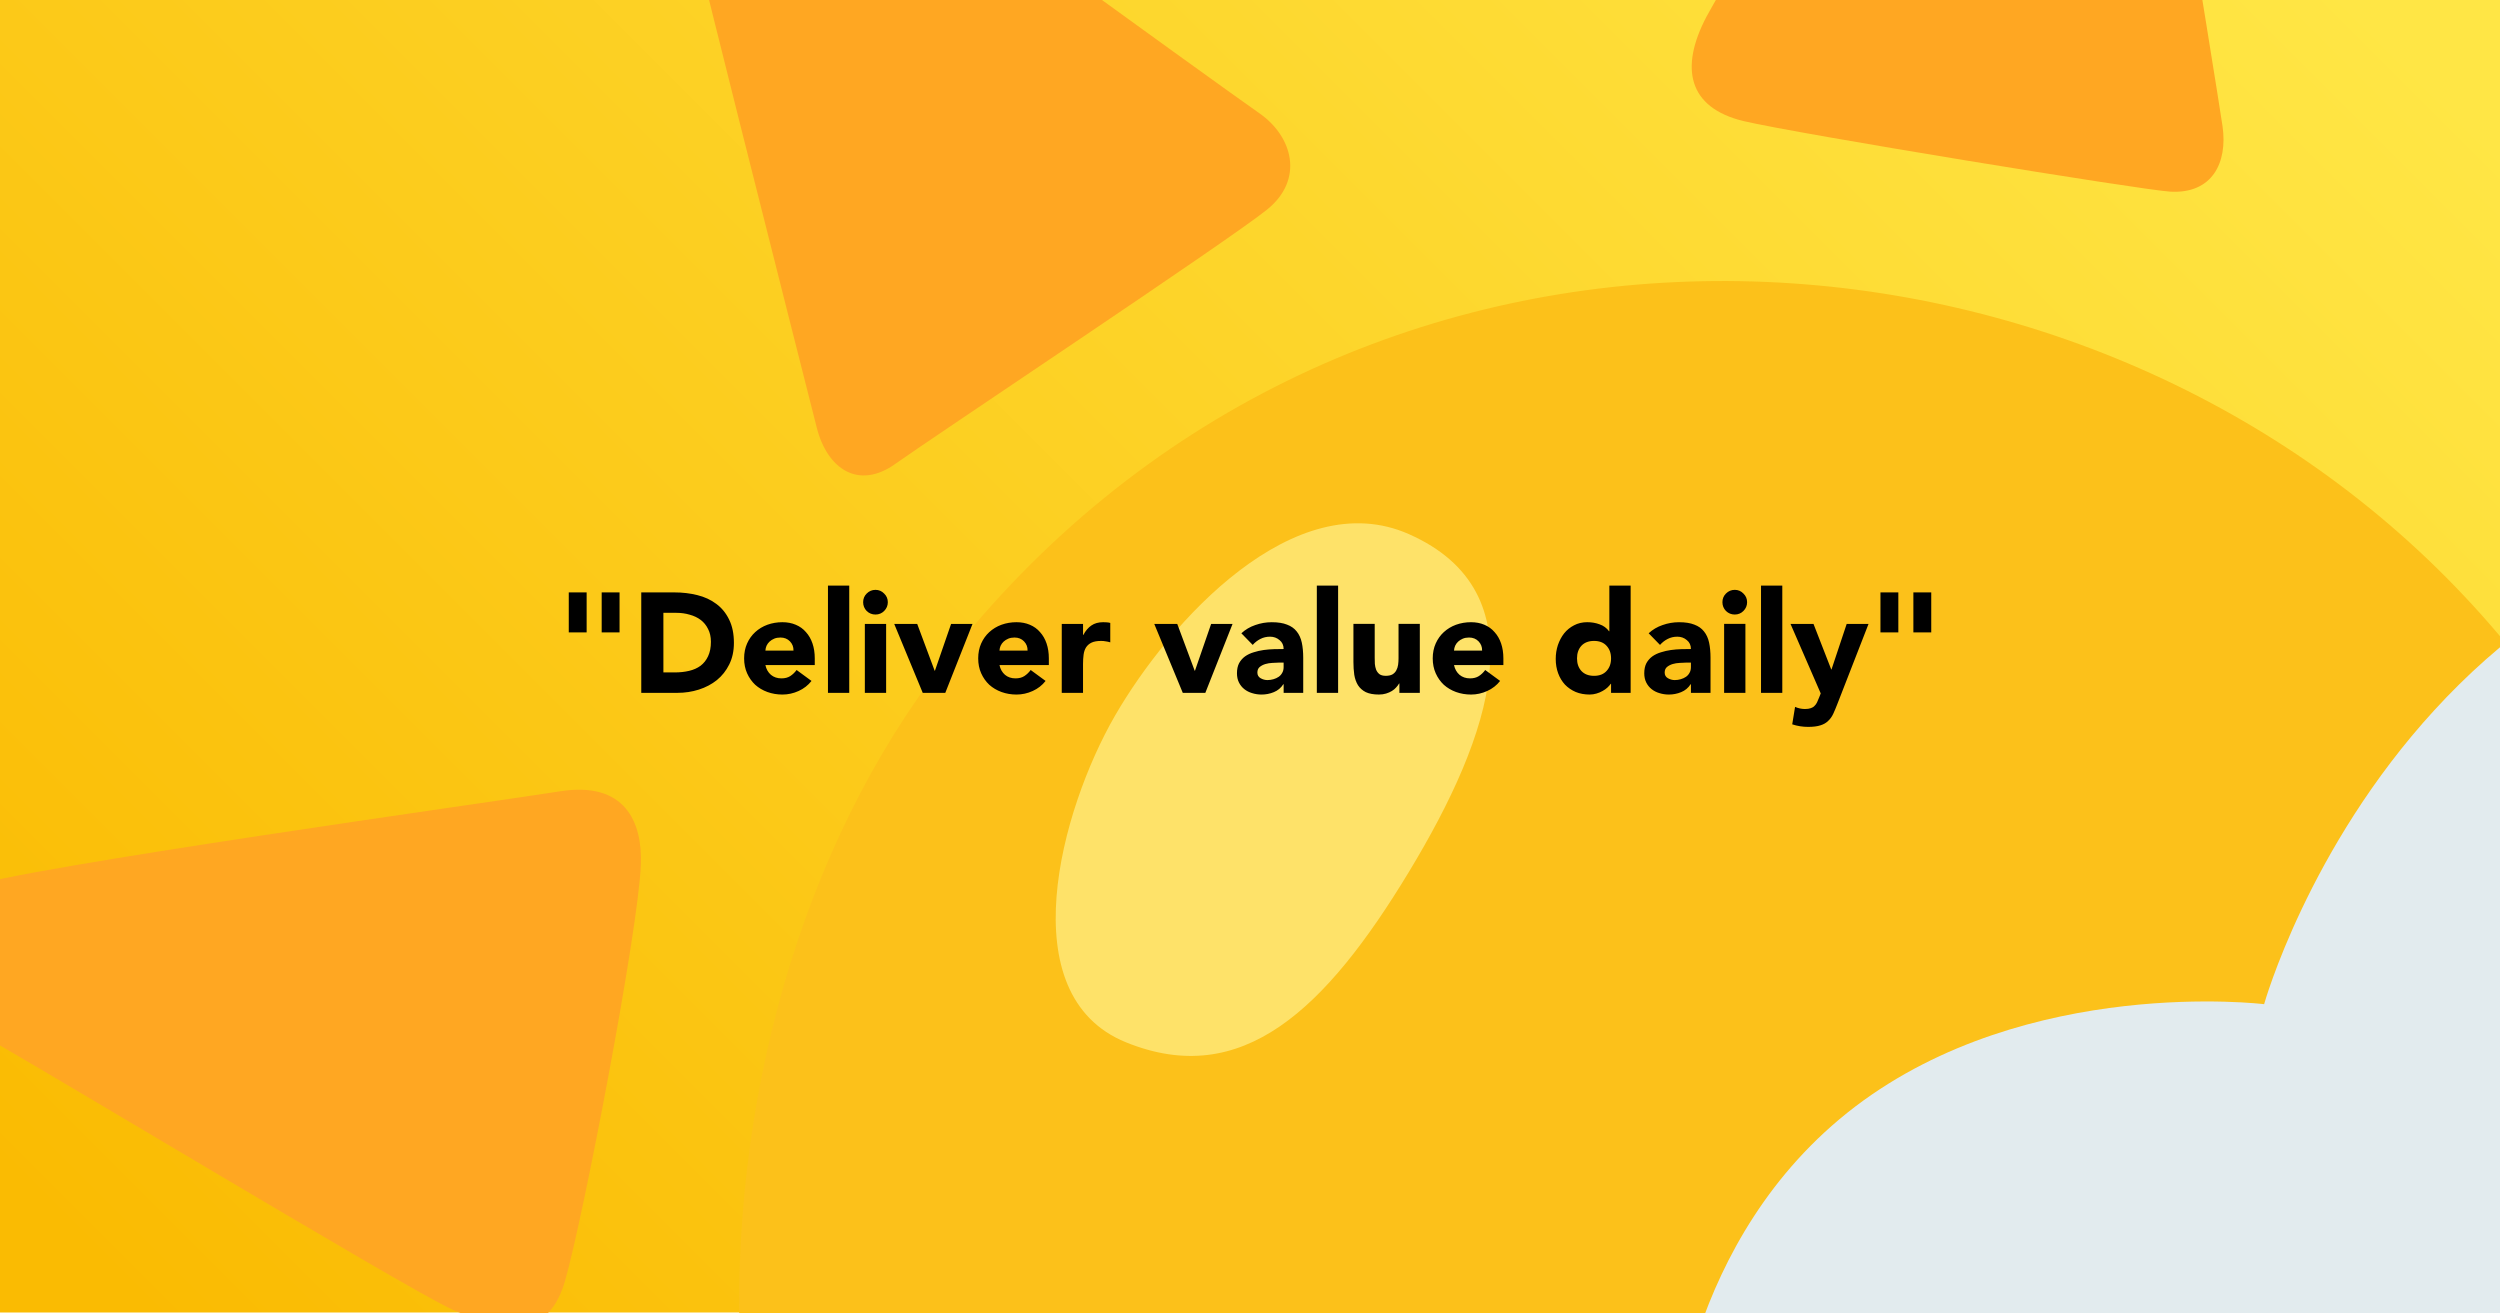
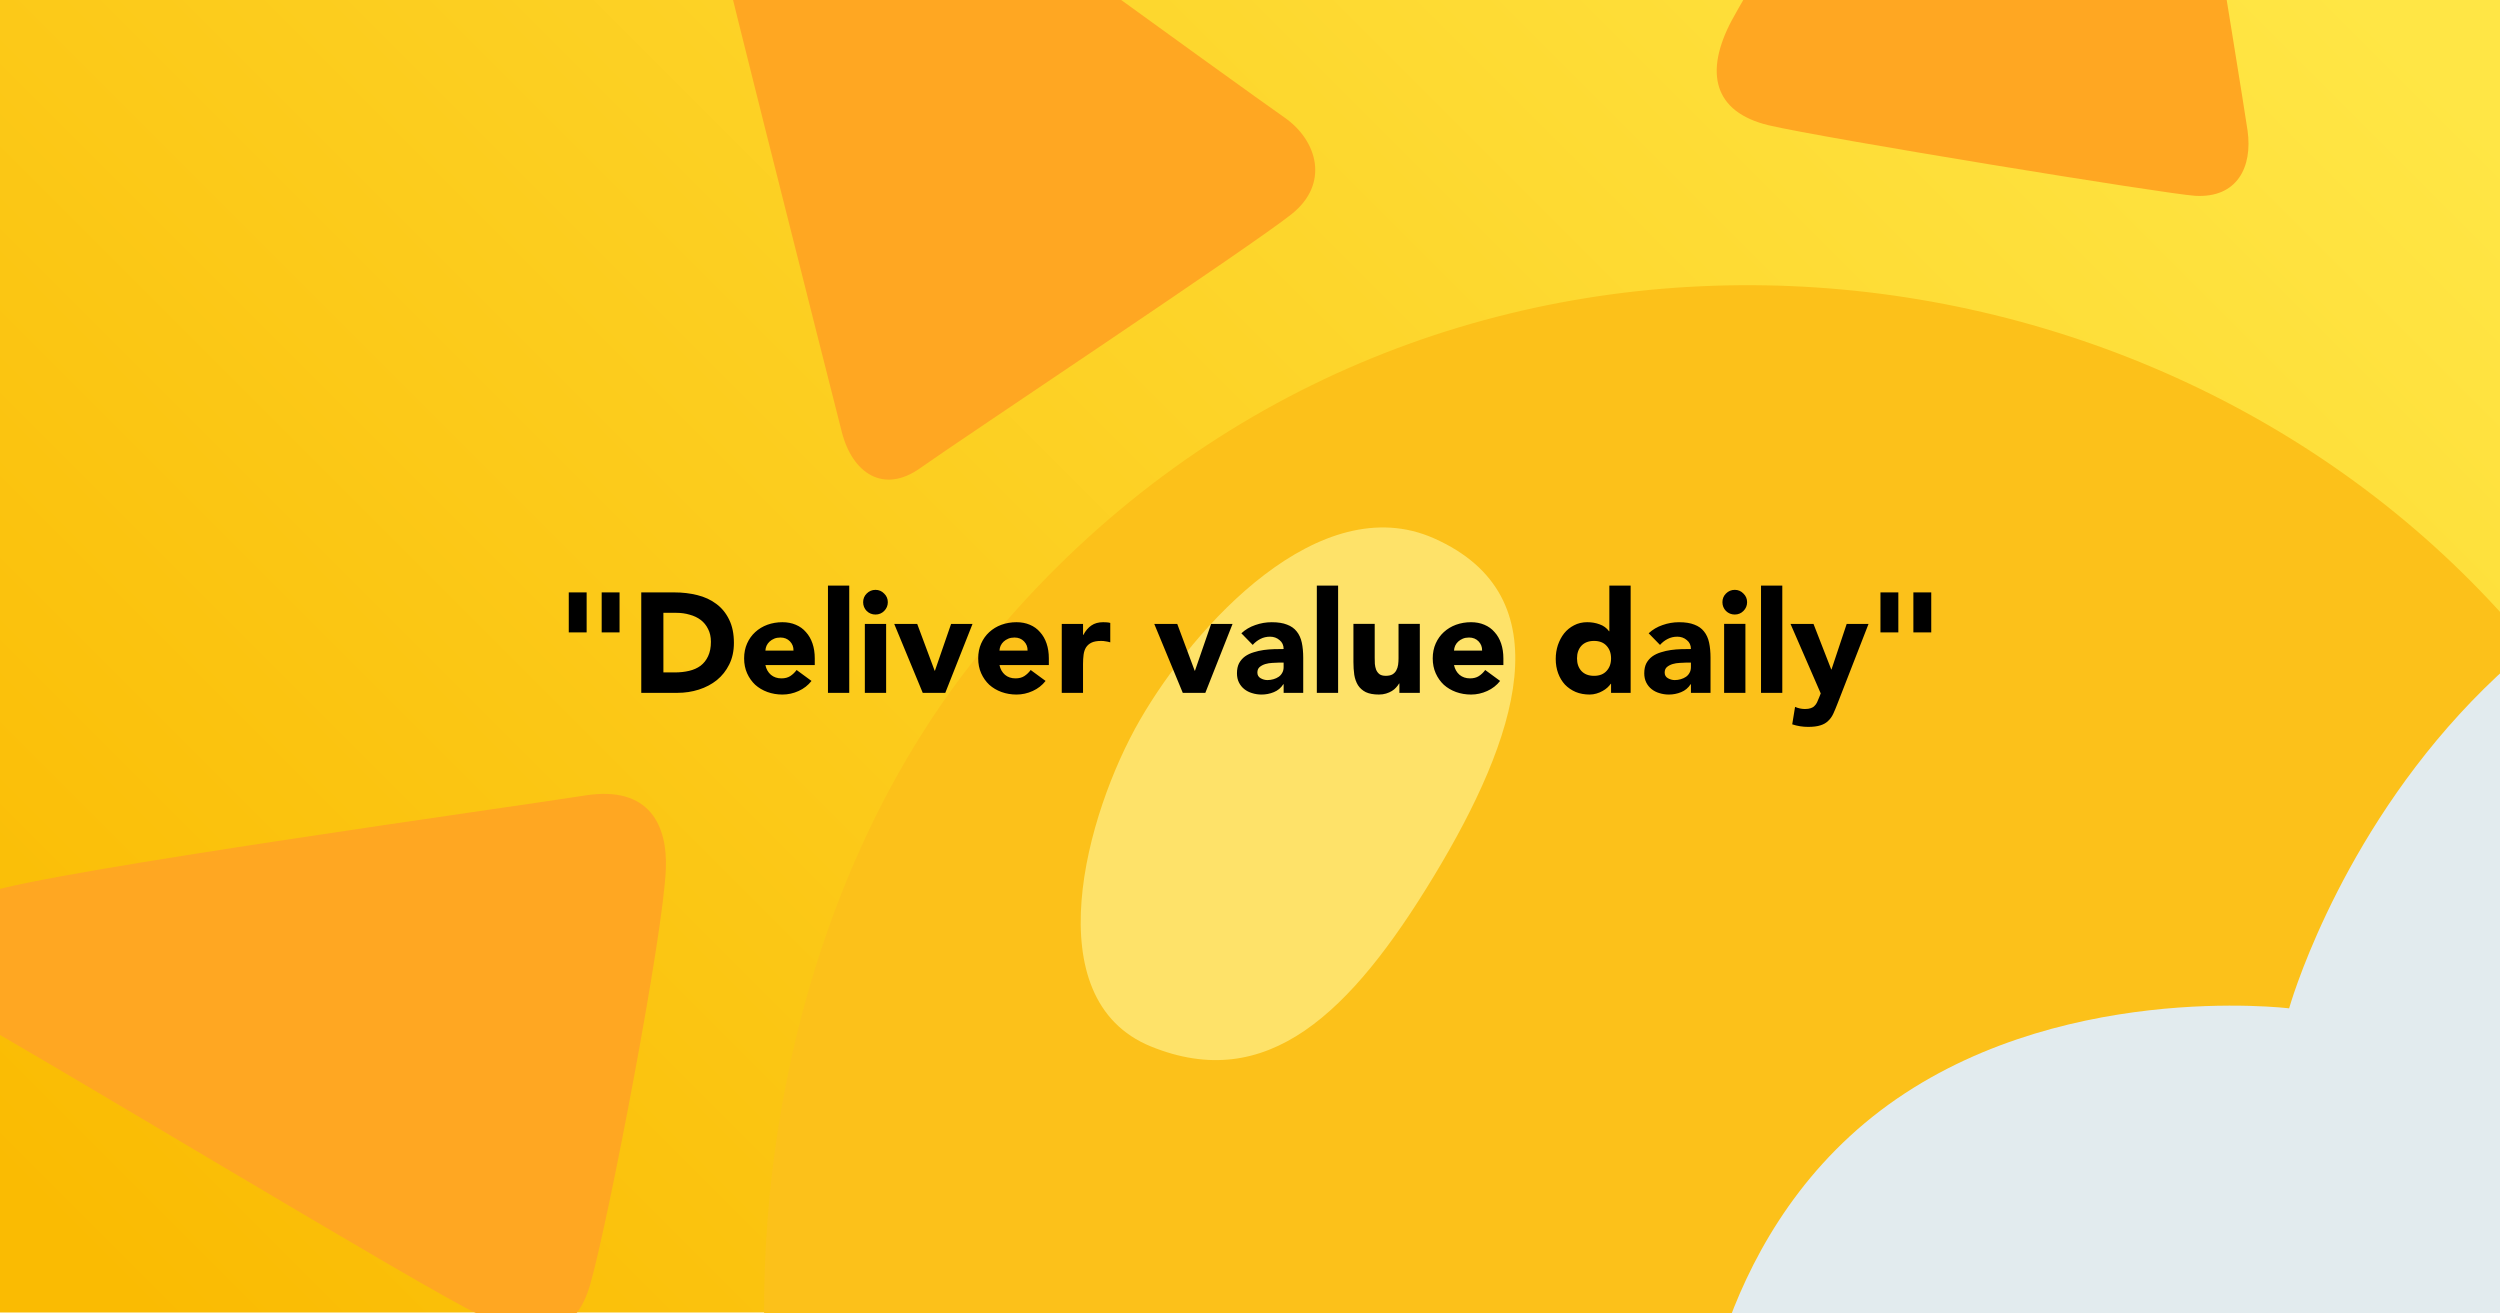
<svg xmlns="http://www.w3.org/2000/svg" xmlns:xlink="http://www.w3.org/1999/xlink" width="1200" height="630" viewBox="0 0 317.5 166.688" version="1.1" id="svg1">
  <defs id="defs1">
    <rect x="275.247" y="248.7" width="1015.47" height="198.835" id="rect3" />
    <linearGradient id="linearGradient1">
      <stop style="stop-color:#fabb02;stop-opacity:1;" offset="0" id="stop1" />
      <stop style="stop-color:#ffe645;stop-opacity:1;" offset="1" id="stop2" />
    </linearGradient>
    <linearGradient xlink:href="#linearGradient1" id="linearGradient2" x1="46.497" y1="195.597" x2="271.003" y2="-28.909" gradientUnits="userSpaceOnUse" />
    <rect x="275.247" y="248.7" width="679.829" height="84.679" id="rect4" />
    <rect x="275.247" y="248.7" width="1068.424" height="67.723" id="rect5" />
  </defs>
  <g id="layer1">
    <rect style="fill:url(#linearGradient2);stroke-width:0.538;stroke-linejoin:round;paint-order:markers fill stroke" id="rect1" width="317.5" height="166.688" x="0" y="0" />
    <text xml:space="preserve" style="font-style:normal;font-variant:normal;font-weight:normal;font-stretch:normal;font-size:70.556px;line-height:1;font-family:'Noto Color Emoji';-inkscape-font-specification:'Noto Color Emoji';text-align:center;letter-spacing:0px;word-spacing:0px;writing-mode:lr-tb;direction:ltr;text-anchor:middle;fill:#000000;stroke-width:0.538;stroke-linejoin:round;paint-order:markers fill stroke" x="89.165" y="133.879" id="text1">
      <tspan id="tspan1" style="font-style:normal;font-variant:normal;font-weight:normal;font-stretch:normal;font-family:'Noto Color Emoji';-inkscape-font-specification:'Noto Color Emoji';stroke-width:0.538" x="89.165" y="133.879" />
    </text>
-     <g id="g7" transform="matrix(4.317679,0,0,4.317679,-442.489,-134.1418)">
+     <g id="g7" transform="matrix(4.317679,0,0,4.317679,-439.314,-133.6126)">
      <path d="m 130.265,50.532 c -8.501,10.927 -8.357,30.355 2.508,39.977 12.346,10.927 29.708,10.814 40.635,0.761 13.106,-12.048 12.346,-32.113 0.771,-43.472 -11.636,-11.421 -32.442,-12.017 -43.914,2.734 z" fill="#fcc11a" id="path1" style="stroke-width:1.028" />
      <path d="m 143.927,46.78 c -3.361,-1.491 -7.041,2.56 -8.645,5.335 -1.604,2.775 -3.094,8.224 0.319,9.611 3.413,1.388 5.87,-0.956 8.326,-5.016 2.457,-4.06 3.845,-8.224 0,-9.93 z" fill="#fee269" id="path2" style="stroke-width:1.028" />
      <path d="m 152.685,31.545 c -0.812,1.532 -0.535,2.693 1.079,3.084 1.614,0.38 11.708,2.025 12.551,2.076 1.234,0.072 1.696,-0.843 1.542,-1.922 -0.154,-1.079 -2.621,-16.18 -2.847,-17.557 -0.226,-1.377 -1.696,-2.775 -3.084,-0.925 -1.388,1.84 -8.625,14.093 -9.241,15.245 z" fill="#ffa722" id="path3" style="stroke-width:1.028" />
      <path d="m 177.191,41.948 c -1.521,0.658 -1.367,1.624 -0.391,2.755 0.977,1.131 7.771,9.375 8.368,9.93 0.606,0.555 1.542,0.606 2.2,-0.401 0.658,-1.007 8.758,-15.45 9.365,-16.365 0.997,-1.501 0.154,-2.878 -1.562,-2.231 -1.295,0.504 -17.023,5.9 -17.979,6.312 z" fill="#ffa722" id="path4" style="stroke-width:1.028" />
      <path d="m 178.178,93.15 c 1.223,-0.658 2.313,-0.154 2.621,1.234 0.308,1.388 3.701,15.553 4.235,18.174 0.267,1.316 -1.234,2.385 -2.467,1.614 -1.234,-0.771 -14.617,-10.105 -15.481,-10.855 -1.234,-1.079 -0.38,-2.2 0.226,-2.775 1.234,-1.151 9.704,-6.774 10.865,-7.391 z" fill="#ffa722" id="path5" style="stroke-width:1.028" />
      <path d="m 140.905,100.932 c -1.552,-0.144 -2.005,1.234 -1.768,2.467 0.226,1.234 2.539,16.858 2.693,18.02 0.226,1.696 2.005,2.385 3.156,0.689 1.151,-1.696 9.067,-14.371 9.704,-15.553 1.151,-2.159 0.308,-2.621 -0.843,-3.156 -1.162,-0.545 -11.328,-2.313 -12.942,-2.467 z" fill="#ffa722" id="path6" style="stroke-width:1.028" />
      <path d="m 118.722,82.984 c 1.079,-1.768 2.467,-1.305 3.464,0.38 0.689,1.162 6.466,8.933 7.011,9.776 0.535,0.843 0.771,2.467 -0.925,2.847 -1.696,0.38 -15.481,4.009 -17.64,4.389 -2.159,0.38 -3.392,-1.305 -2.005,-3.156 0.812,-1.069 9.488,-13.23 10.094,-14.237 z" fill="#ffa722" id="path7" style="stroke-width:1.028" />
      <path d="m 115.792,69.59 c 1.974,0.874 2.899,0.555 3.31,-0.843 0.535,-1.85 2.159,-10.321 2.231,-12.243 0.051,-1.254 -0.463,-2.467 -2.385,-2.159 -1.922,0.308 -15.779,2.231 -17.547,2.847 -2.056,0.72 -1.912,2.981 -0.535,3.701 1.604,0.843 13.548,8.08 14.926,8.696 z" fill="#ffa722" id="path8" style="stroke-width:1.028" />
      <path d="m 139.743,37.24 c 1.11,-0.884 0.771,-2.159 -0.226,-2.847 -0.997,-0.689 -13.374,-9.642 -14.936,-10.855 -1.388,-1.079 -3.084,-0.689 -2.621,1.768 0.329,1.768 4.276,17.259 4.544,18.328 0.308,1.234 1.234,1.85 2.313,1.079 1.079,-0.771 9.776,-6.548 10.927,-7.473 z" fill="#ffa722" id="path9" style="stroke-width:1.028" />
      <path d="m 211.761,74.39 c 0.01,-0.668 2.272,-23.725 -17.979,-27.991 -19.572,-4.132 -24.702,14.206 -24.702,14.206 0,0 -6.939,-0.853 -12.027,3.012 -5.088,3.875 -5.376,10.259 -5.376,10.259 0,0 -8.182,-0.308 -12.037,4.245 -3.485,4.112 -2.323,7.823 -2.323,7.823 l 22.584,5.726 57.082,-1.532 6.548,-3.968 c 0,0 0.37,-5.191 -3.012,-8.481 -4.667,-4.523 -8.758,-3.3 -8.758,-3.3 z" fill="#e2ebee" id="path10" style="stroke-width:1.028" />
      <path d="m 158.75,83.344 c 0,0 -6.26,2.755 -14.011,2.076 -4.605,-0.401 -7.545,-1.768 -7.545,-1.768 0,0 -0.792,5.325 3.392,7.946 3.135,1.963 6.127,2.261 11.698,2.241 5.572,-0.021 56.27,-0.123 59.919,-0.164 3.659,-0.041 7.134,-0.689 8.912,-2.344 2.241,-2.087 2.405,-5.16 2.405,-5.16 0,0 -3.516,1.049 -8.409,0.411 -4.872,-0.637 -7.71,-2.817 -7.71,-2.817 0,0 -3.505,2.991 -21.628,3.32 C 166.223,87.445 158.75,83.344 158.75,83.344 Z" fill="#bacdd2" id="path11" style="stroke-width:1.028" />
    </g>
    <path style="font-weight:800;font-size:21.167px;line-height:1;font-family:Avenir;-inkscape-font-specification:'Avenir Ultra-Bold';letter-spacing:0px;word-spacing:0px;stroke-width:0.458;stroke-linejoin:round;paint-order:markers fill stroke" d="m 76.413,75.236 h 2.27 v 5.081 h -2.27 z m -4.18,0 h 2.27 v 5.081 H 72.233 Z m 9.207,0 h 4.216 q 1.531,0 2.901,0.342 1.387,0.342 2.414,1.117 1.027,0.757 1.622,1.982 0.613,1.225 0.613,2.973 0,1.549 -0.595,2.739 -0.577,1.171 -1.567,1.982 -0.991,0.793 -2.288,1.207 -1.297,0.414 -2.721,0.414 h -4.594 z m 2.811,10.162 h 1.459 q 0.973,0 1.802,-0.198 0.847,-0.198 1.459,-0.649 0.613,-0.468 0.955,-1.207 0.36,-0.757 0.36,-1.838 0,-0.937 -0.36,-1.622 -0.342,-0.703 -0.937,-1.153 -0.595,-0.45 -1.405,-0.667 -0.793,-0.234 -1.676,-0.234 h -1.658 z m 18.81,1.081 q -0.649,0.829 -1.64,1.279 -0.991,0.45 -2.054,0.45 -1.009,0 -1.91,-0.324 -0.883,-0.324 -1.549,-0.919 -0.649,-0.613 -1.027,-1.459 -0.378,-0.847 -0.378,-1.892 0,-1.045 0.378,-1.892 0.378,-0.847 1.027,-1.441 0.667,-0.613 1.549,-0.937 0.901,-0.324 1.91,-0.324 0.937,0 1.694,0.324 0.775,0.324 1.297,0.937 0.541,0.595 0.829,1.441 0.288,0.847 0.288,1.892 v 0.847 h -6.27 q 0.162,0.775 0.703,1.243 0.541,0.45 1.333,0.45 0.667,0 1.117,-0.288 0.468,-0.306 0.811,-0.775 z m -2.288,-3.856 q 0.018,-0.685 -0.45,-1.171 -0.468,-0.486 -1.207,-0.486 -0.45,0 -0.793,0.144 -0.342,0.144 -0.595,0.378 -0.234,0.216 -0.378,0.522 -0.126,0.288 -0.144,0.613 z m 4.378,-8.252 h 2.703 v 13.621 h -2.703 z m 4.684,4.865 h 2.703 v 8.756 h -2.703 z m -0.216,-2.757 q 0,-0.649 0.45,-1.099 0.468,-0.468 1.117,-0.468 0.649,0 1.099,0.468 0.468,0.45 0.468,1.099 0,0.649 -0.468,1.117 -0.45,0.45 -1.099,0.45 -0.649,0 -1.117,-0.45 -0.45,-0.468 -0.45,-1.117 z m 3.946,2.757 h 2.919 l 2.216,5.946 h 0.036 l 2.054,-5.946 h 2.721 l -3.459,8.756 h -2.865 z m 19.224,7.243 q -0.649,0.829 -1.64,1.279 -0.991,0.45 -2.054,0.45 -1.009,0 -1.91,-0.324 -0.883,-0.324 -1.549,-0.919 -0.649,-0.613 -1.027,-1.459 -0.378,-0.847 -0.378,-1.892 0,-1.045 0.378,-1.892 0.378,-0.847 1.027,-1.441 0.667,-0.613 1.549,-0.937 0.901,-0.324 1.91,-0.324 0.937,0 1.694,0.324 0.775,0.324 1.297,0.937 0.541,0.595 0.829,1.441 0.288,0.847 0.288,1.892 v 0.847 h -6.27 q 0.162,0.775 0.703,1.243 0.54,0.45 1.333,0.45 0.667,0 1.117,-0.288 0.468,-0.306 0.811,-0.775 z m -2.288,-3.856 q 0.018,-0.685 -0.45,-1.171 -0.468,-0.486 -1.207,-0.486 -0.45,0 -0.793,0.144 -0.342,0.144 -0.595,0.378 -0.234,0.216 -0.378,0.522 -0.126,0.288 -0.144,0.613 z m 4.342,-3.387 h 2.703 v 1.405 h 0.036 q 0.432,-0.811 1.027,-1.207 0.595,-0.414 1.495,-0.414 0.234,0 0.468,0.018 0.234,0.018 0.432,0.072 v 2.468 q -0.288,-0.09 -0.577,-0.126 -0.27,-0.054 -0.577,-0.054 -0.775,0 -1.225,0.216 -0.45,0.216 -0.703,0.613 -0.234,0.378 -0.306,0.919 -0.072,0.541 -0.072,1.189 v 3.657 h -2.703 z m 11.747,0 h 2.919 l 2.216,5.946 h 0.036 l 2.054,-5.946 h 2.721 l -3.459,8.756 h -2.865 z m 16.431,7.657 h -0.036 q -0.45,0.703 -1.207,1.009 -0.739,0.306 -1.567,0.306 -0.613,0 -1.189,-0.18 -0.559,-0.162 -0.991,-0.504 -0.432,-0.342 -0.685,-0.847 -0.252,-0.504 -0.252,-1.171 0,-0.757 0.27,-1.279 0.288,-0.522 0.757,-0.865 0.486,-0.342 1.099,-0.522 0.613,-0.198 1.261,-0.288 0.667,-0.09 1.315,-0.108 0.667,-0.018 1.225,-0.018 0,-0.721 -0.522,-1.135 -0.504,-0.432 -1.207,-0.432 -0.667,0 -1.225,0.288 -0.54,0.27 -0.973,0.757 l -1.441,-1.477 q 0.757,-0.703 1.766,-1.045 1.009,-0.36 2.09,-0.36 1.189,0 1.946,0.306 0.775,0.288 1.225,0.865 0.468,0.577 0.649,1.423 0.18,0.829 0.18,1.928 v 4.45 h -2.486 z m -0.667,-2.739 q -0.306,0 -0.775,0.036 -0.45,0.018 -0.883,0.144 -0.414,0.126 -0.721,0.378 -0.288,0.252 -0.288,0.703 0,0.486 0.414,0.721 0.414,0.234 0.865,0.234 0.396,0 0.757,-0.108 0.378,-0.108 0.667,-0.306 0.288,-0.198 0.45,-0.504 0.18,-0.306 0.18,-0.721 v -0.577 z m 4.883,-9.783 h 2.703 v 13.621 h -2.703 z m 13.08,13.621 h -2.594 v -1.189 h -0.036 q -0.144,0.252 -0.378,0.504 -0.216,0.252 -0.541,0.45 -0.324,0.198 -0.739,0.324 -0.414,0.126 -0.901,0.126 -1.027,0 -1.676,-0.306 -0.631,-0.324 -0.991,-0.883 -0.342,-0.559 -0.468,-1.315 -0.108,-0.757 -0.108,-1.64 v -4.829 h 2.703 v 4.288 q 0,0.378 0.018,0.793 0.036,0.396 0.162,0.739 0.144,0.342 0.414,0.559 0.288,0.216 0.811,0.216 0.522,0 0.847,-0.18 0.324,-0.198 0.486,-0.504 0.18,-0.324 0.234,-0.721 0.054,-0.396 0.054,-0.829 v -4.36 h 2.703 z m 10.198,-1.513 q -0.649,0.829 -1.64,1.279 -0.991,0.45 -2.054,0.45 -1.009,0 -1.91,-0.324 -0.883,-0.324 -1.549,-0.919 -0.649,-0.613 -1.027,-1.459 -0.378,-0.847 -0.378,-1.892 0,-1.045 0.378,-1.892 0.378,-0.847 1.027,-1.441 0.667,-0.613 1.549,-0.937 0.901,-0.324 1.91,-0.324 0.937,0 1.694,0.324 0.775,0.324 1.297,0.937 0.541,0.595 0.829,1.441 0.288,0.847 0.288,1.892 v 0.847 h -6.27 q 0.162,0.775 0.703,1.243 0.541,0.45 1.333,0.45 0.667,0 1.117,-0.288 0.468,-0.306 0.811,-0.775 z m -2.288,-3.856 q 0.018,-0.685 -0.45,-1.171 -0.468,-0.486 -1.207,-0.486 -0.45,0 -0.793,0.144 -0.342,0.144 -0.595,0.378 -0.234,0.216 -0.378,0.522 -0.126,0.288 -0.144,0.613 z m 18.864,5.369 h -2.486 v -1.153 h -0.036 q -0.162,0.234 -0.432,0.486 -0.252,0.234 -0.613,0.432 -0.342,0.198 -0.775,0.324 -0.414,0.126 -0.865,0.126 -0.973,0 -1.766,-0.324 -0.793,-0.342 -1.369,-0.937 -0.559,-0.613 -0.865,-1.441 -0.306,-0.829 -0.306,-1.82 0,-0.919 0.27,-1.748 0.288,-0.847 0.793,-1.495 0.522,-0.649 1.261,-1.027 0.739,-0.396 1.676,-0.396 0.847,0 1.567,0.27 0.739,0.252 1.207,0.883 h 0.036 v -5.801 h 2.703 z m -2.486,-4.378 q 0,-0.991 -0.577,-1.604 -0.559,-0.613 -1.585,-0.613 -1.027,0 -1.603,0.613 -0.559,0.613 -0.559,1.604 0,0.991 0.559,1.604 0.577,0.613 1.603,0.613 1.027,0 1.585,-0.613 0.577,-0.613 0.577,-1.604 z m 10.143,3.279 h -0.036 q -0.45,0.703 -1.207,1.009 -0.739,0.306 -1.567,0.306 -0.613,0 -1.189,-0.18 -0.559,-0.162 -0.991,-0.504 -0.432,-0.342 -0.685,-0.847 -0.252,-0.504 -0.252,-1.171 0,-0.757 0.27,-1.279 0.288,-0.522 0.757,-0.865 0.486,-0.342 1.099,-0.522 0.613,-0.198 1.261,-0.288 0.667,-0.09 1.315,-0.108 0.667,-0.018 1.225,-0.018 0,-0.721 -0.522,-1.135 -0.504,-0.432 -1.207,-0.432 -0.667,0 -1.225,0.288 -0.54,0.27 -0.973,0.757 l -1.441,-1.477 q 0.757,-0.703 1.766,-1.045 1.009,-0.36 2.09,-0.36 1.189,0 1.946,0.306 0.775,0.288 1.225,0.865 0.468,0.577 0.649,1.423 0.18,0.829 0.18,1.928 v 4.45 h -2.486 z m -0.667,-2.739 q -0.306,0 -0.775,0.036 -0.45,0.018 -0.883,0.144 -0.414,0.126 -0.721,0.378 -0.288,0.252 -0.288,0.703 0,0.486 0.414,0.721 0.414,0.234 0.865,0.234 0.396,0 0.757,-0.108 0.378,-0.108 0.667,-0.306 0.288,-0.198 0.45,-0.504 0.18,-0.306 0.18,-0.721 v -0.577 z m 4.883,-4.919 h 2.703 v 8.756 h -2.703 z m -0.216,-2.757 q 0,-0.649 0.45,-1.099 0.468,-0.468 1.117,-0.468 0.649,0 1.099,0.468 0.468,0.45 0.468,1.099 0,0.649 -0.468,1.117 -0.45,0.45 -1.099,0.45 -0.649,0 -1.117,-0.45 -0.45,-0.468 -0.45,-1.117 z m 4.901,-2.108 h 2.703 v 13.621 h -2.703 z m 9.693,15.044 q -0.27,0.703 -0.522,1.243 -0.252,0.541 -0.649,0.901 -0.378,0.378 -0.973,0.559 -0.595,0.198 -1.567,0.198 -1.045,0 -2.018,-0.324 l 0.36,-2.216 q 0.613,0.27 1.261,0.27 0.45,0 0.739,-0.108 0.288,-0.09 0.468,-0.288 0.198,-0.18 0.324,-0.45 0.126,-0.27 0.27,-0.631 l 0.198,-0.504 -3.838,-8.828 h 2.919 l 2.252,5.783 h 0.036 l 1.928,-5.783 h 2.775 z m 9.657,-14.179 h 2.27 v 5.081 h -2.27 z m -4.18,0 h 2.27 v 5.081 H 238.817 Z" id="text2" aria-label="&quot;Deliver value daily&quot;" />
  </g>
</svg>
